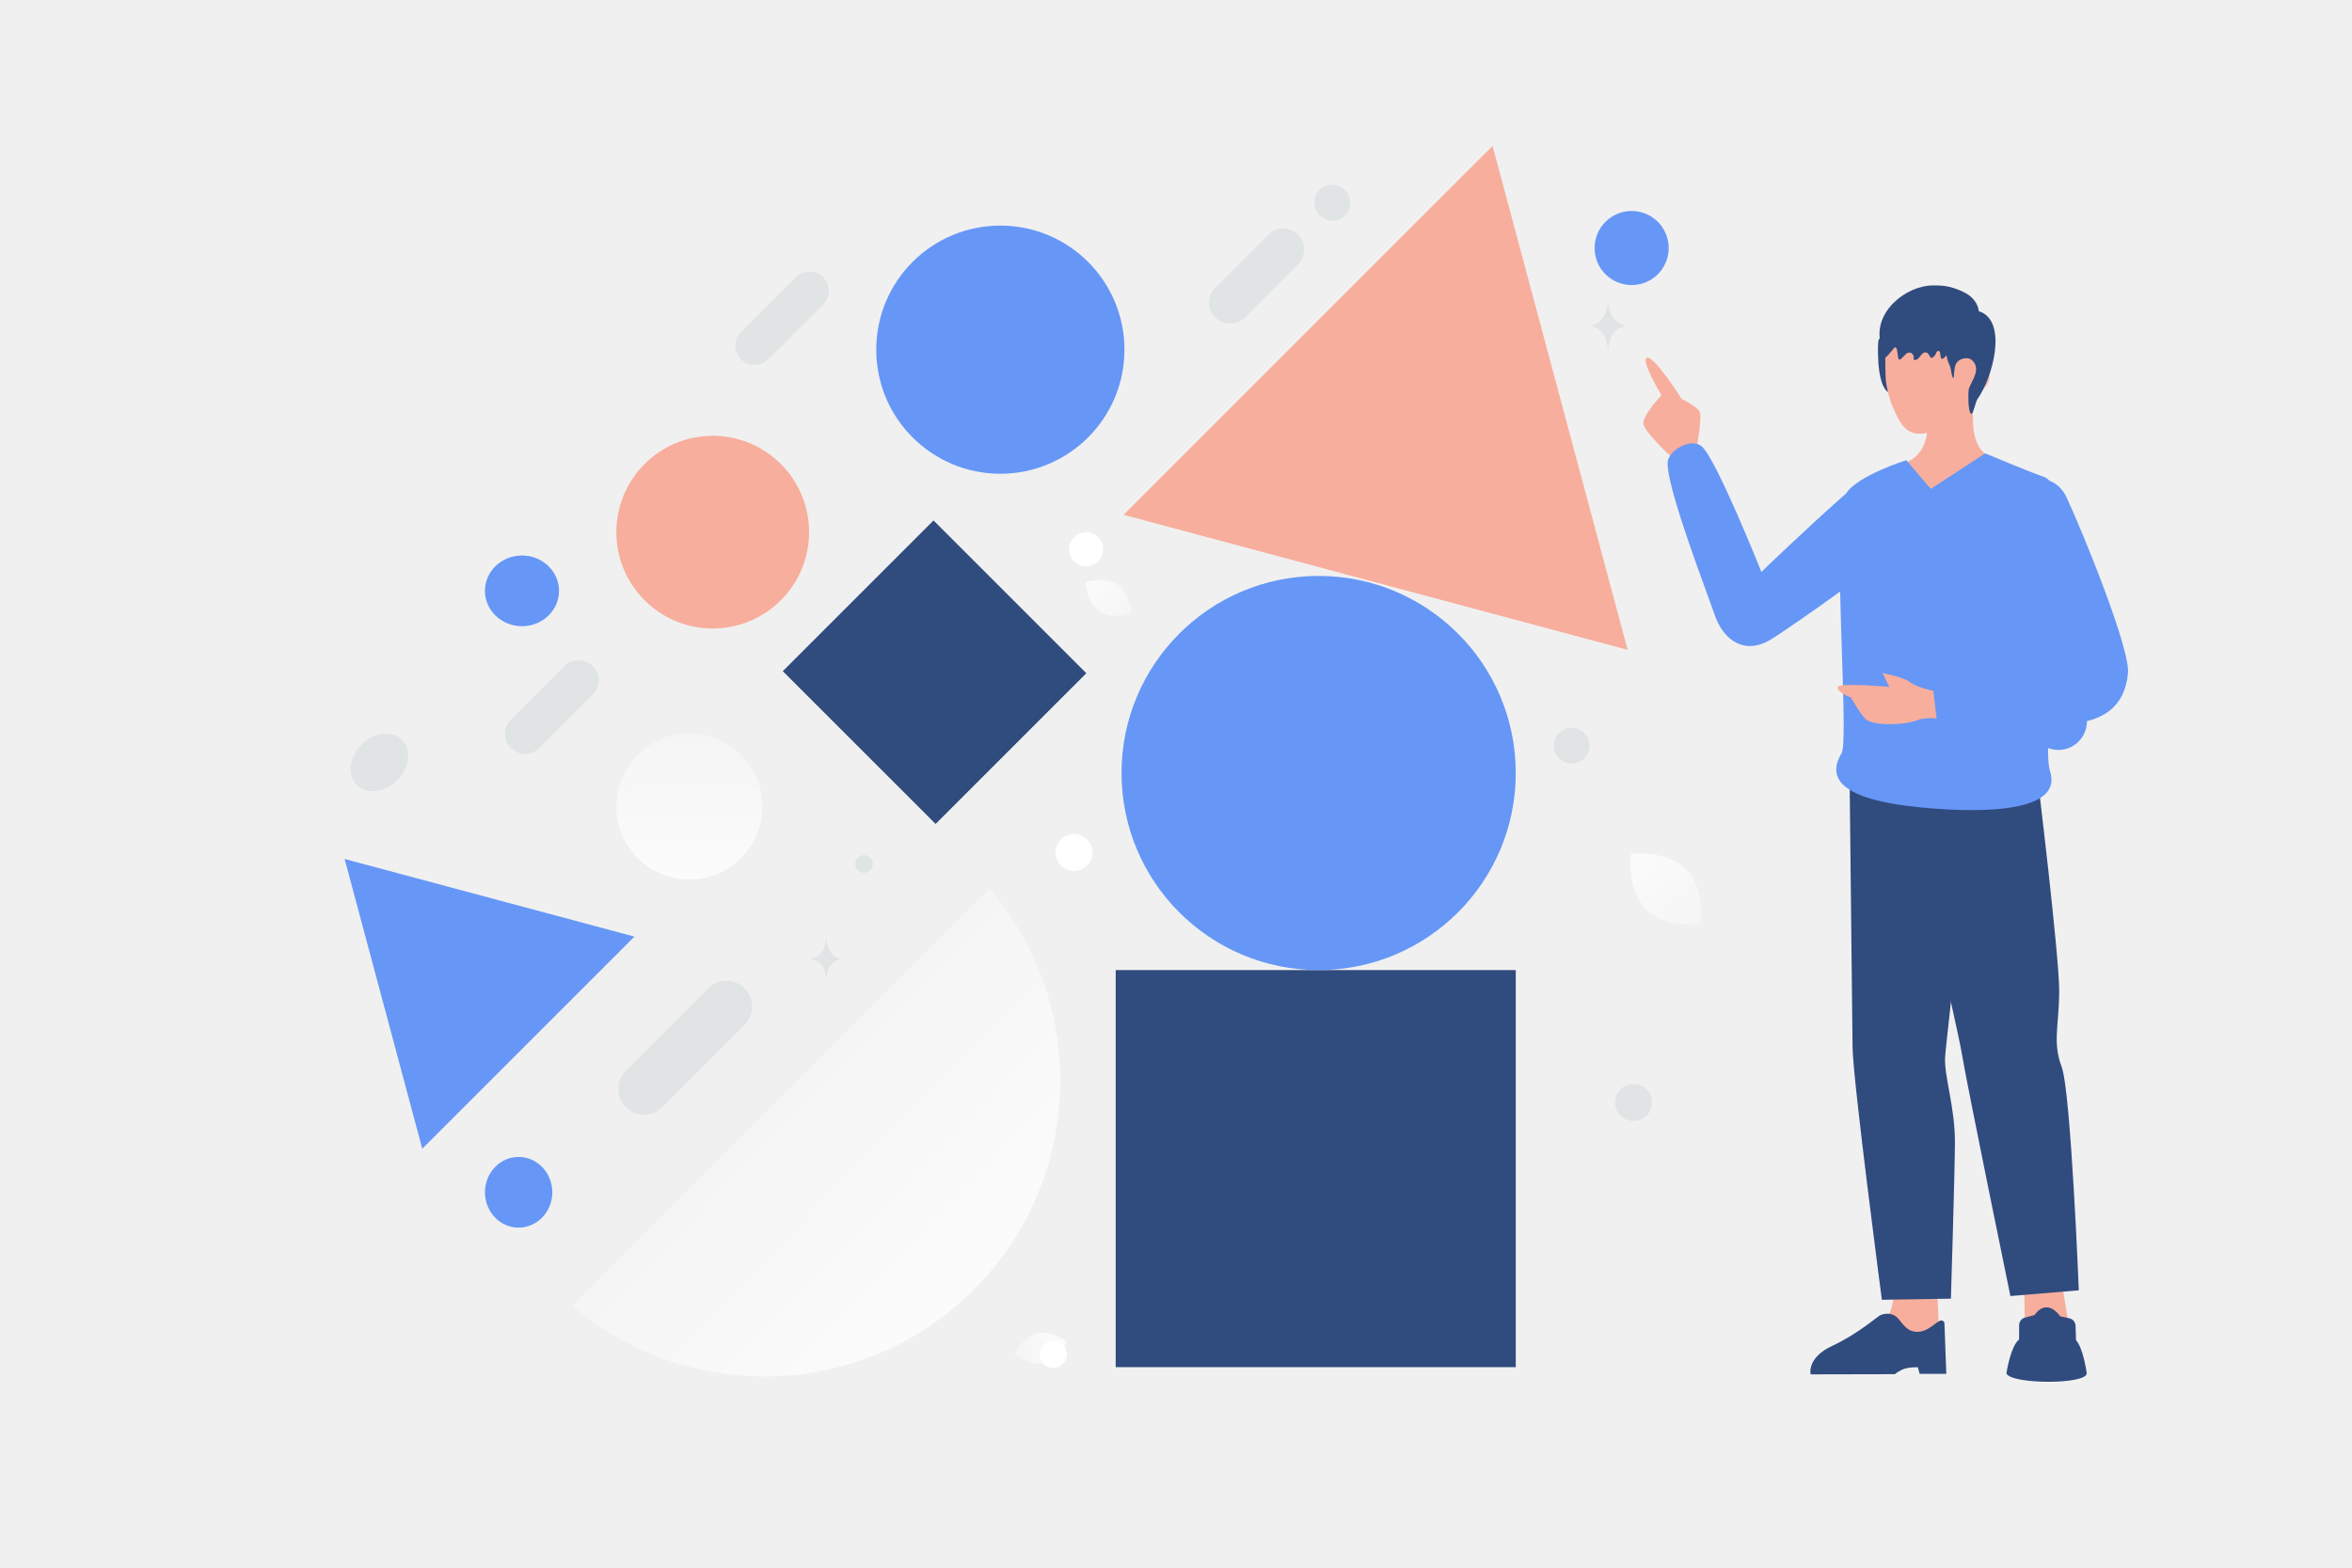
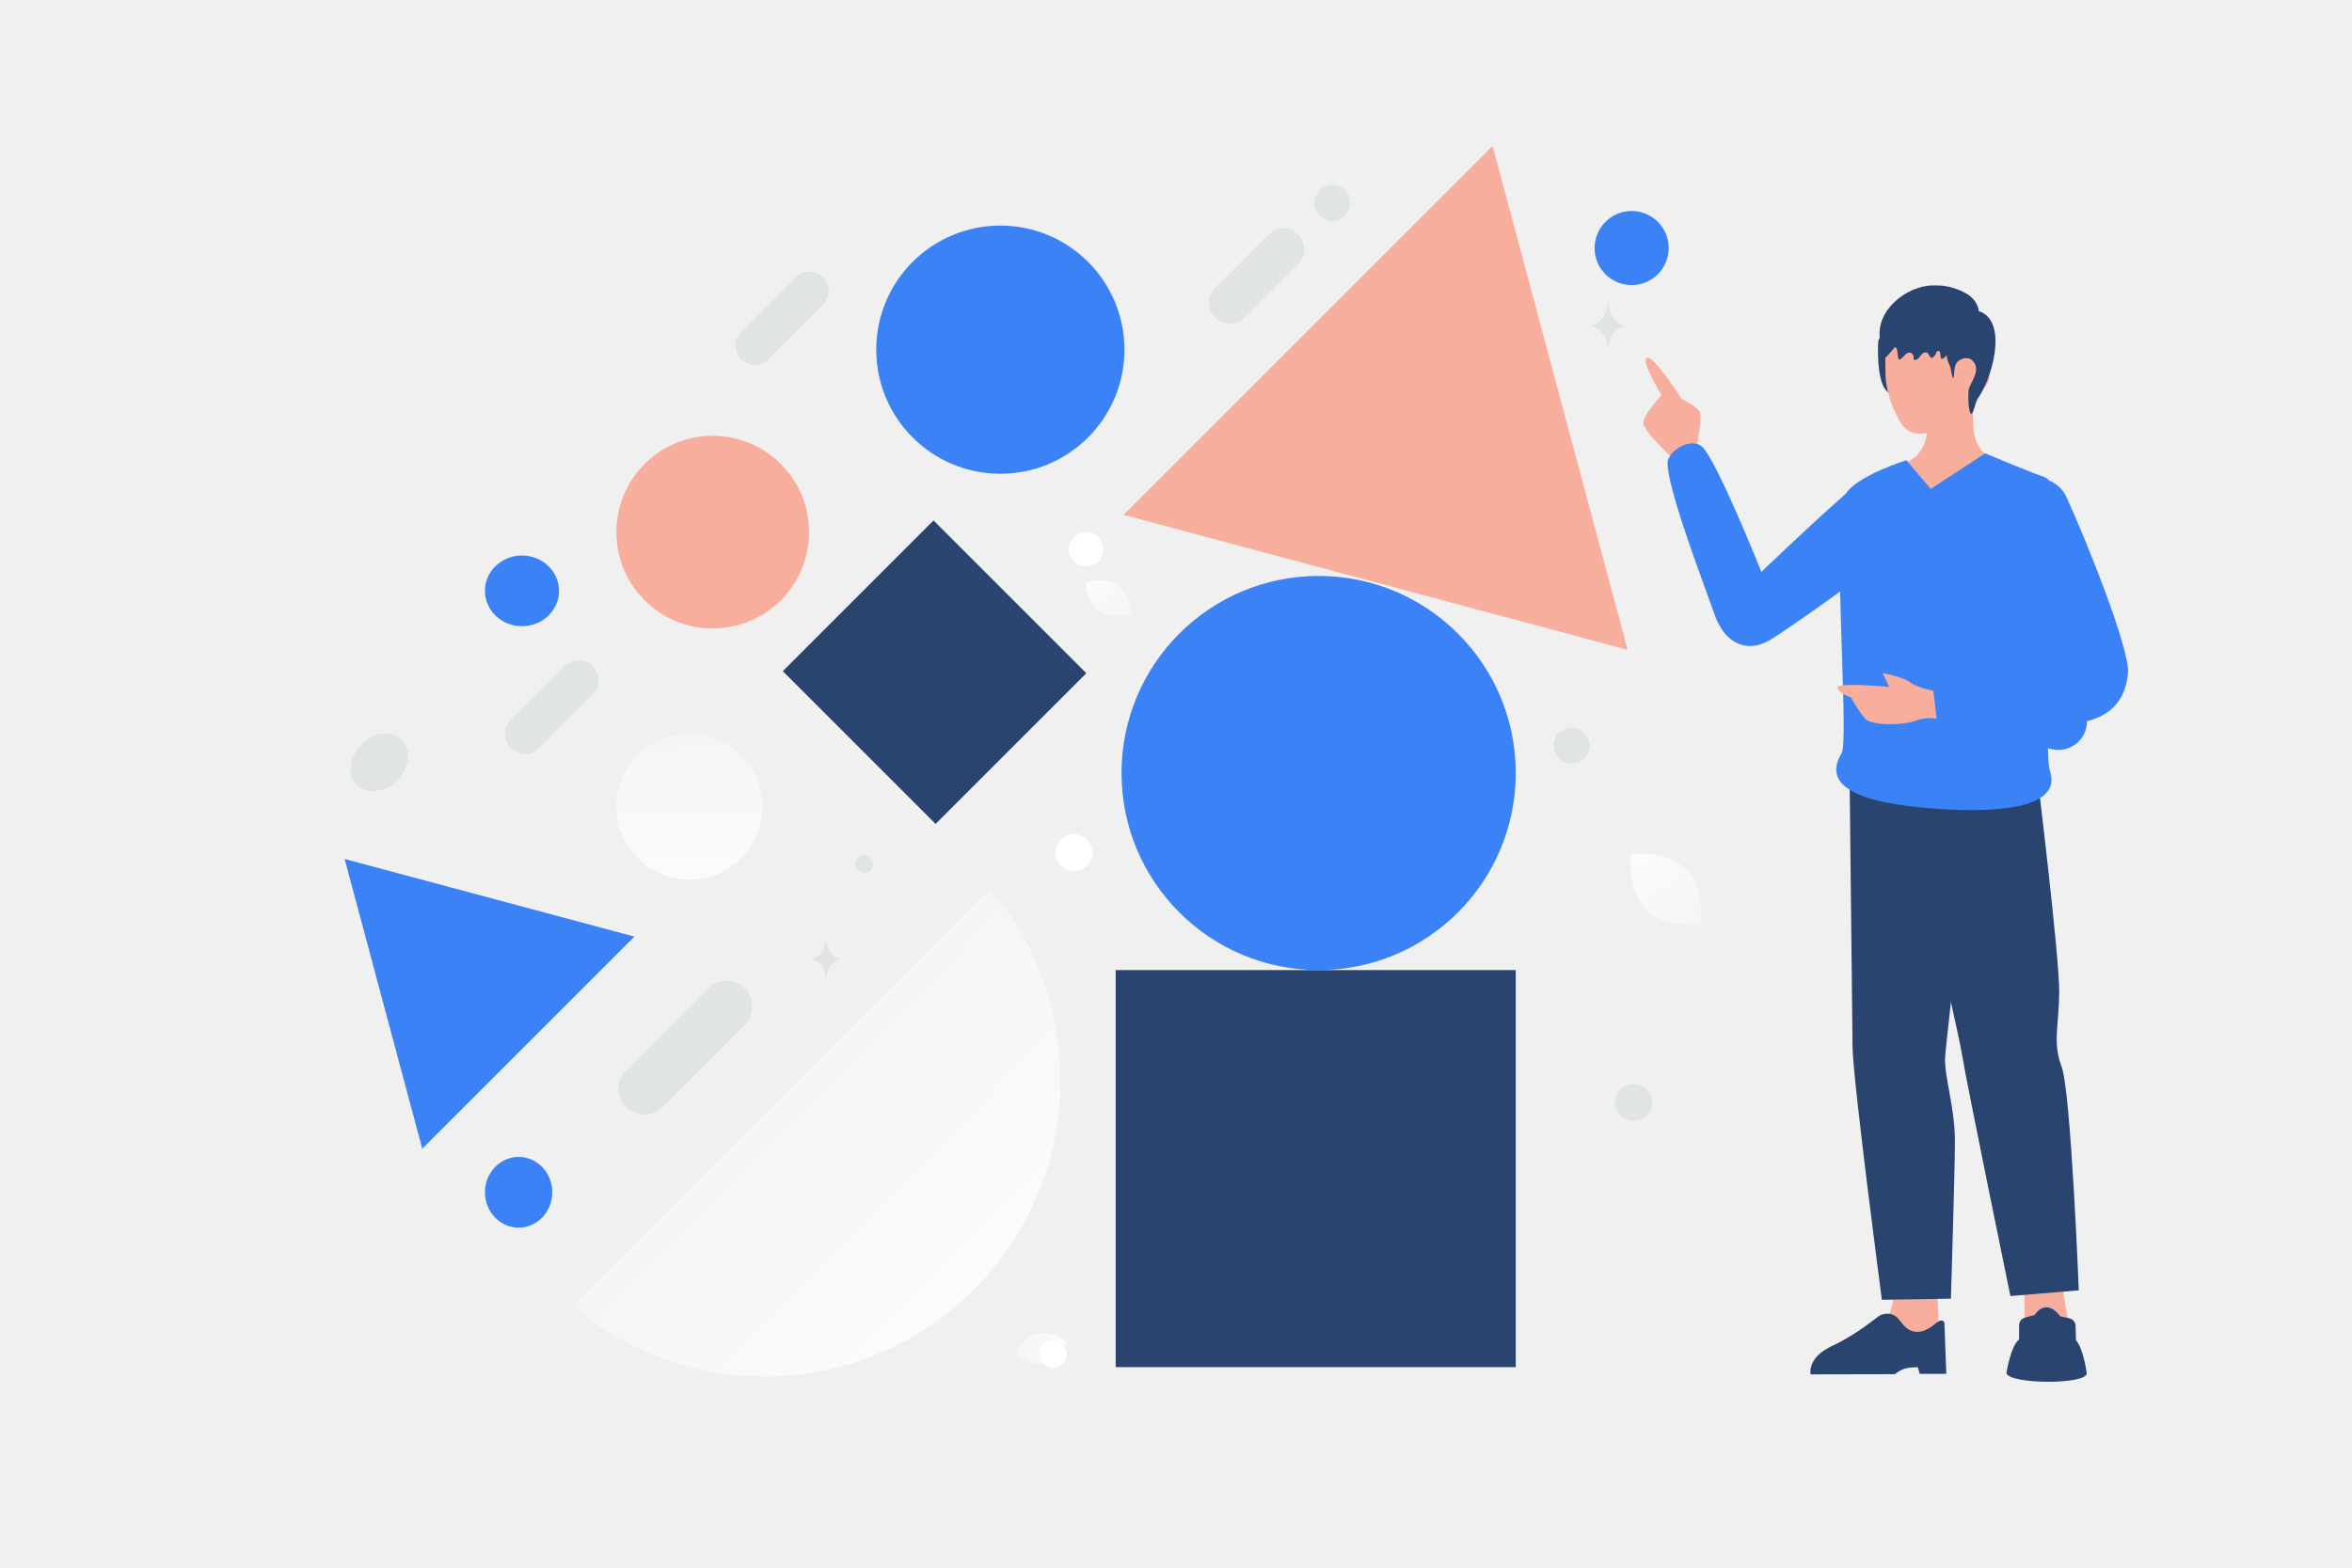
<svg xmlns="http://www.w3.org/2000/svg" width="900" height="600" viewBox="0 0 900 600" fill="none">
  <path fill="transparent" d="M0 0h900v600H0z" />
  <path fill-rule="evenodd" clip-rule="evenodd" d="M219.088 499.79c44.488 37.973 111.422 35.926 153.49-6.142 42.068-42.068 44.115-109.002 6.141-153.49L219.088 499.79z" fill="url(#a)" />
-   <path fill="#304B7E" d="M426.924 371.276h153.084v151.966H426.924zm-69.705-172.079 58.47 58.47-57.68 57.678-58.469-58.47z" />
-   <circle cx="504.584" cy="295.852" r="75.424" fill="#6697f6" />
-   <circle cx="382.787" cy="133.829" r="47.489" fill="#6697f6" />
+   <path fill="#29446F" d="M426.924 371.276h153.084v151.966H426.924zm-69.705-172.079 58.47 58.47-57.68 57.678-58.469-58.47z" />
+   <circle cx="504.584" cy="295.852" r="75.424" fill="#3b82f6" />
+   <circle cx="382.787" cy="133.829" r="47.489" fill="#3b82f6" />
  <circle cx="272.723" cy="203.666" r="36.874" fill="#F8AE9D" />
  <circle cx="263.784" cy="308.702" r="27.935" fill="url(#b)" />
  <path d="m571.142 55.839 51.682 192.878-192.879-51.681L571.142 55.839z" fill="#F8AE9D" />
-   <path d="m131.872 328.756 110.899 29.715-81.184 81.185-29.715-110.9z" fill="#6697f6" />
-   <path d="M730.526 143.968c.639 2.553-.208 5.208-1.605 7.438-.988 1.575-2.368-.165-4.381-.443-3.114-.437-5.085-3.732-5.759-11.762-.312-5.865-.165-8.791.162-9.303 1.163-1.833 4.154-2.446 6.513-2.269" fill="#304B7E" />
+   <path d="m131.872 328.756 110.899 29.715-81.184 81.185-29.715-110.9z" fill="#3b82f6" />
+   <path d="M730.526 143.968c.639 2.553-.208 5.208-1.605 7.438-.988 1.575-2.368-.165-4.381-.443-3.114-.437-5.085-3.732-5.759-11.762-.312-5.865-.165-8.791.162-9.303 1.163-1.833 4.154-2.446 6.513-2.269" fill="#29446F" />
  <path fill-rule="evenodd" clip-rule="evenodd" d="M724.874 492.966s.189 12.059-7.254 16.342c-7.442 4.284-18.973 12.243-18.973 12.243l43.865 1.478-1.251-30.171-16.387.108z" fill="#F8AE9D" />
-   <path fill-rule="evenodd" clip-rule="evenodd" d="m744.042 506.254.714 19.562h-10.189l-.698-2.52s-3.836-.156-6.052.932c-2.343 1.151-2.658 1.71-2.658 1.71l-32.318.067s-1.594-6.322 8.257-10.895c9.851-4.575 17.024-11.067 18.387-11.731 1.372-.669 4.141-1.048 6.091.525 1.95 1.572 3.492 5.706 7.911 5.836 5.687.167 8.954-6.794 10.555-3.486zm12.597-210.087s-11.972 101.587-12.345 108.649c-.372 7.062 3.845 19.249 3.763 32.458-.082 13.209-1.54 59.765-1.54 59.765l-26.41.431s-11.099-84.13-11.219-96.745c-.119-12.616-1.137-103.344-1.137-103.344l48.888-1.214z" fill="#304B7E" />
+   <path fill-rule="evenodd" clip-rule="evenodd" d="m744.042 506.254.714 19.562h-10.189l-.698-2.52s-3.836-.156-6.052.932c-2.343 1.151-2.658 1.71-2.658 1.71l-32.318.067s-1.594-6.322 8.257-10.895c9.851-4.575 17.024-11.067 18.387-11.731 1.372-.669 4.141-1.048 6.091.525 1.95 1.572 3.492 5.706 7.911 5.836 5.687.167 8.954-6.794 10.555-3.486zm12.597-210.087s-11.972 101.587-12.345 108.649c-.372 7.062 3.845 19.249 3.763 32.458-.082 13.209-1.54 59.765-1.54 59.765l-26.41.431s-11.099-84.13-11.219-96.745c-.119-12.616-1.137-103.344-1.137-103.344l48.888-1.214z" fill="#29446F" />
  <path fill-rule="evenodd" clip-rule="evenodd" d="m788.938 490.847 5.147 31.256-18.973-.095-.601-31.651 14.427.49z" fill="#F8AE9D" />
-   <path fill-rule="evenodd" clip-rule="evenodd" d="M791.854 504.556a3 3 0 0 1 2.361 2.833l.183 5.548c2.712 3.017 3.979 11.789 4.09 12.591a.58.58 0 0 1 .005.125c-.286 4.279-28.362 4.204-30.636.145a.665.665 0 0 1-.057-.442c.25-1.538 1.793-10.332 4.812-12.7l.02-5.488a3 3 0 0 1 2.221-2.886l3.699-.995c2.774-4.056 6.554-3.913 9.793.507l3.509.762zm-12.23-207.432s8.455 69.309 8.34 82.582c-.115 13.273-2.602 19.102.938 28.624 3.54 9.522 6.559 85.521 6.559 85.521l-26.178 2.181s-16.725-81.324-18.543-92.599c-1.819-11.275-24.297-107.266-24.297-107.266l53.181.957z" fill="#304B7E" />
+   <path fill-rule="evenodd" clip-rule="evenodd" d="M791.854 504.556a3 3 0 0 1 2.361 2.833l.183 5.548c2.712 3.017 3.979 11.789 4.09 12.591a.58.58 0 0 1 .005.125c-.286 4.279-28.362 4.204-30.636.145a.665.665 0 0 1-.057-.442c.25-1.538 1.793-10.332 4.812-12.7l.02-5.488a3 3 0 0 1 2.221-2.886l3.699-.995c2.774-4.056 6.554-3.913 9.793.507l3.509.762zm-12.23-207.432s8.455 69.309 8.34 82.582c-.115 13.273-2.602 19.102.938 28.624 3.54 9.522 6.559 85.521 6.559 85.521l-26.178 2.181s-16.725-81.324-18.543-92.599c-1.819-11.275-24.297-107.266-24.297-107.266l53.181.957z" fill="#29446F" />
  <path fill-rule="evenodd" clip-rule="evenodd" d="M649.084 172.505s2.186-12.181 1.4-14.647c-.671-2.132-7.016-5.206-7.016-5.206s-11.036-17.433-13.451-15.658c-1.964 1.439 5.747 14.291 5.747 14.291s-7.032 7.378-6.934 10.676c.099 3.298 11.478 13.623 11.478 13.623l8.776-3.079zm113.423 2.862s-7.268-1.706-7.52-13.615c-.252-11.909-.075-15.974-.075-15.974l-17.231-.289s-.174 13.272-.177 18.073c-.006 10.451-7.768 13.275-7.768 13.275s.645 11.428 15.151 12.244c11.327.637 17.62-13.714 17.62-13.714z" fill="#F8AE9D" />
  <path fill-rule="evenodd" clip-rule="evenodd" d="M756.495 139.758c7.141-.276 5.976 10.179-1.443 10.165 0 0-7.973 16.031-20.49 16.073-6.03.02-7.998-5.351-9.806-9.122-1.808-3.77-3.134-9.41-3.244-12.863-.119-3.682-.134-15.778-.134-15.778l35.395-.016-.278 11.541z" fill="#F8AE9D" />
-   <path fill-rule="evenodd" clip-rule="evenodd" d="M729.465 176.128s-18.563 5.794-23.036 12.716c-14.41 12.659-32.432 30.044-32.432 30.044s-17.165-43.079-22.776-47.991c-3.84-3.361-11.49.795-12.915 5.065-1.831 5.486 9.925 37.659 15.477 52.854h.001v.003c1.076 2.943 1.918 5.248 2.384 6.6 3.386 9.822 11.624 15.456 21.648 9.213 4.041-2.517 16.066-10.763 26.326-18.239.16 7.853.431 16.128.687 23.987v.003c.624 19.095 1.167 35.735-.138 37.897-6.472 10.718 2.132 18.075 30.617 20.778 28.485 2.703 53.756.489 49.17-13.813-.956-2.981-.944-9.395-.467-17.729a331.84 331.84 0 0 0 8.365-.551c11.888-.937 20.68-6.045 21.906-19.311.859-9.29-16.839-52.904-23.476-67.245-1.552-3.355-3.953-5.444-6.672-6.485-.633-.707-1.347-1.203-2.148-1.467-4.875-1.607-22.354-8.95-22.354-8.95l-20.792 13.604-9.375-10.983zm56.472 76.772.046.121-.057.007.011-.128z" fill="#6697f6" />
+   <path fill-rule="evenodd" clip-rule="evenodd" d="M729.465 176.128s-18.563 5.794-23.036 12.716c-14.41 12.659-32.432 30.044-32.432 30.044s-17.165-43.079-22.776-47.991c-3.84-3.361-11.49.795-12.915 5.065-1.831 5.486 9.925 37.659 15.477 52.854h.001v.003c1.076 2.943 1.918 5.248 2.384 6.6 3.386 9.822 11.624 15.456 21.648 9.213 4.041-2.517 16.066-10.763 26.326-18.239.16 7.853.431 16.128.687 23.987v.003c.624 19.095 1.167 35.735-.138 37.897-6.472 10.718 2.132 18.075 30.617 20.778 28.485 2.703 53.756.489 49.17-13.813-.956-2.981-.944-9.395-.467-17.729a331.84 331.84 0 0 0 8.365-.551c11.888-.937 20.68-6.045 21.906-19.311.859-9.29-16.839-52.904-23.476-67.245-1.552-3.355-3.953-5.444-6.672-6.485-.633-.707-1.347-1.203-2.148-1.467-4.875-1.607-22.354-8.95-22.354-8.95l-20.792 13.604-9.375-10.983zm56.472 76.772.046.121-.057.007.011-.128z" fill="#3b82f6" />
  <path fill-rule="evenodd" clip-rule="evenodd" d="M739.8 264.41s-6.342-1.275-8.938-3.312c-2.594-2.038-10.455-3.478-10.455-3.478l2.515 5.295s-19.265-1.808-19.721.092c-.457 1.901 5.115 3.967 5.115 3.967s2.748 5.133 5.408 8.108c2.517 2.815 15.022 2.48 19.405.723 3.788-1.518 7.907-.759 7.907-.759L739.8 264.41z" fill="#F8AE9D" />
-   <path d="M754.552 128.71c-1.043 1.366-2.883 1.667-4.399 1.938-2.037.362-3.045 1.119-4.103 3.148-.67 1.297-1.339 2.717-2.538 3.419-.976.575-.946-.879-1.091-2.003a2.21 2.21 0 0 0-.061-.311c-.233-.899-1.187-.748-1.463.138-.254.803-.797 1.482-1.488 1.86-.113.062-.232.116-.352.092-.162-.023-.289-.177-.395-.316-.22-.289-.439-.655-.664-1.043-.746-1.283-2.169-.833-3.002.395-.522.764-1.142 1.551-1.995 1.729-.275.061-.621.015-.747-.255-.163-.332.091-.664.049-1.003-.035-.317-.169-.456-.317-.726-.578-1.042-1.916-1.08-2.731-.212a30.31 30.31 0 0 1-1.774 1.74c-.261.232-.642.463-.903.232-.141-.124-.176-.332-.204-.533-.148-.98-.289-1.96-.437-2.94-.085-.548-.374-1.266-.867-1.127-.24.069-.381.324-.515.556-.162.293-3.06 3.635-3.116 3.38-.451-1.899-1.375-3.627-1.826-5.526-2.919-12.217 10.032-22.042 19.923-22.096 2.2-.015 4.209.021 6.345.538 2.277.556 4.681 1.438 6.747 2.681 2.897 1.736 5.09 4.893 4.526 8.659" fill="#304B7E" />
-   <path d="M746.509 124.761c-1.395 1.596-1.764 3.84-1.894 5.96-.191 3.197.068 6.519 1.531 9.357.418.808.725 4.807 1.368 4.586.205-.069.171-3.17.711-4.841.834-2.59 4.676-3.577 6.406-1.941 2.762 2.604 1.142 5.767.226 7.735-.547 1.188-1.415 2.521-1.566 3.777-.184 1.61-.239 7.473.8 8.84.868 1.146 1.791-4.392 2.578-5.483 5.818-8.128 11.397-28.825 1.463-33.314-1.511-.684-6.174-1.036-7.589-.166" fill="#304B7E" />
+   <path d="M754.552 128.71c-1.043 1.366-2.883 1.667-4.399 1.938-2.037.362-3.045 1.119-4.103 3.148-.67 1.297-1.339 2.717-2.538 3.419-.976.575-.946-.879-1.091-2.003a2.21 2.21 0 0 0-.061-.311c-.233-.899-1.187-.748-1.463.138-.254.803-.797 1.482-1.488 1.86-.113.062-.232.116-.352.092-.162-.023-.289-.177-.395-.316-.22-.289-.439-.655-.664-1.043-.746-1.283-2.169-.833-3.002.395-.522.764-1.142 1.551-1.995 1.729-.275.061-.621.015-.747-.255-.163-.332.091-.664.049-1.003-.035-.317-.169-.456-.317-.726-.578-1.042-1.916-1.08-2.731-.212a30.31 30.31 0 0 1-1.774 1.74c-.261.232-.642.463-.903.232-.141-.124-.176-.332-.204-.533-.148-.98-.289-1.96-.437-2.94-.085-.548-.374-1.266-.867-1.127-.24.069-.381.324-.515.556-.162.293-3.06 3.635-3.116 3.38-.451-1.899-1.375-3.627-1.826-5.526-2.919-12.217 10.032-22.042 19.923-22.096 2.2-.015 4.209.021 6.345.538 2.277.556 4.681 1.438 6.747 2.681 2.897 1.736 5.09 4.893 4.526 8.659" fill="#29446F" />
+   <path d="M746.509 124.761c-1.395 1.596-1.764 3.84-1.894 5.96-.191 3.197.068 6.519 1.531 9.357.418.808.725 4.807 1.368 4.586.205-.069.171-3.17.711-4.841.834-2.59 4.676-3.577 6.406-1.941 2.762 2.604 1.142 5.767.226 7.735-.547 1.188-1.415 2.521-1.566 3.777-.184 1.61-.239 7.473.8 8.84.868 1.146 1.791-4.392 2.578-5.483 5.818-8.128 11.397-28.825 1.463-33.314-1.511-.684-6.174-1.036-7.589-.166" fill="#29446F" />
  <rect x="277.997" y="371.276" width="19.71" height="64.347" rx="9.855" transform="rotate(45 277.997 371.276)" fill="#E1E4E5" />
  <rect x="221.418" y="249.48" width="15.399" height="44.382" rx="7.7" transform="rotate(45 221.418 249.48)" fill="#E1E4E5" />
  <rect x="309.746" y="100.866" width="14.803" height="44.456" rx="7.402" transform="rotate(45 309.746 100.866)" fill="#E1E4E5" />
  <rect x="491.034" y="84.105" width="16.045" height="44.838" rx="8.022" transform="rotate(45 491.034 84.105)" fill="#E1E4E5" />
  <path d="M396.902 510.268c5.48-1.298 11.276 3.349 11.276 3.349s-3.093 6.75-8.575 8.044c-5.48 1.299-11.274-3.345-11.274-3.345s3.093-6.75 8.573-8.048z" fill="url(#c)" />
  <path d="M427.645 223.834c-4.858-3.345-12.278-1.007-12.278-1.007s.459 7.763 5.32 11.105c4.857 3.346 12.274 1.01 12.274 1.01s-.459-7.762-5.316-11.108z" fill="url(#d)" />
  <path d="M645.214 332.709c-7.336-7.467-21.055-5.893-21.055-5.893s-1.816 13.681 5.528 21.144c7.336 7.466 21.048 5.897 21.048 5.897s1.816-13.681-5.521-21.148z" fill="url(#e)" />
-   <ellipse cx="199.741" cy="226.136" rx="14.175" ry="13.53" fill="#6697f6" />
-   <circle cx="624.352" cy="94.927" r="14.175" fill="#6697f6" />
-   <ellipse rx="12.886" ry="13.53" transform="matrix(1 0 0 -1 198.452 456.32)" fill="#6697f6" />
-   <circle r="10.953" transform="matrix(1 0 0 -1 787.624 276.076)" fill="#6697f6" />
+   <ellipse cx="199.741" cy="226.136" rx="14.175" ry="13.53" fill="#3b82f6" />
+   <circle cx="624.352" cy="94.927" r="14.175" fill="#3b82f6" />
+   <ellipse rx="12.886" ry="13.53" transform="matrix(1 0 0 -1 198.452 456.32)" fill="#3b82f6" />
+   <circle r="10.953" transform="matrix(1 0 0 -1 787.624 276.076)" fill="#3b82f6" />
  <circle r="6.551" transform="matrix(1 0 0 -1 415.597 210.217)" fill="#fff" />
  <circle r="6.89" transform="matrix(1 0 0 -1 509.798 77.586)" fill="#E1E4E5" />
  <circle r="3.395" transform="matrix(1 0 0 -1 330.632 330.66)" fill="#E1E4E5" />
  <circle r="5.182" transform="matrix(1 0 0 -1 403.054 518.368)" fill="#fff" />
  <circle r="6.852" transform="matrix(0 -1 -1 0 601.387 285.384)" fill="#E1E4E5" />
  <circle r="7.087" transform="matrix(1 0 0 -1 625.087 421.942)" fill="#E1E4E5" />
  <ellipse rx="12.242" ry="9.665" transform="scale(1 -1) rotate(45.482 420.671 27.27)" fill="#E1E4E5" />
  <circle r="7.054" transform="scale(-1 1) rotate(-75 7.118 430.94)" fill="#fff" />
  <path d="M316.211 374.728h-.091c-.537-7.613-6.199-7.73-6.199-7.73s6.243-.122 6.243-8.918c0 8.796 6.243 8.918 6.243 8.918s-5.659.117-6.196 7.73zm299.166-240.81h-.106c-.63-9.108-7.271-9.248-7.271-9.248s7.323-.146 7.323-10.67c0 10.524 7.322 10.67 7.322 10.67s-6.637.14-7.268 9.248z" fill="#E1E4E5" />
  <defs>
    <linearGradient id="a" x1="417.287" y1="531.55" x2="221.093" y2="337.453" gradientUnits="userSpaceOnUse">
      <stop stop-color="#fff" />
      <stop offset="1" stop-color="#EEE" />
    </linearGradient>
    <linearGradient id="b" x1="264.975" y1="367.961" x2="263.252" y2="219.99" gradientUnits="userSpaceOnUse">
      <stop stop-color="#fff" />
      <stop offset="1" stop-color="#EEE" />
    </linearGradient>
    <linearGradient id="c" x1="417.538" y1="507.04" x2="369.565" y2="529.704" gradientUnits="userSpaceOnUse">
      <stop stop-color="#fff" />
      <stop offset="1" stop-color="#EEE" />
    </linearGradient>
    <linearGradient id="d" x1="408.723" y1="212.857" x2="446.959" y2="253.175" gradientUnits="userSpaceOnUse">
      <stop stop-color="#fff" />
      <stop offset="1" stop-color="#EEE" />
    </linearGradient>
    <linearGradient id="e" x1="615.943" y1="307.204" x2="668.981" y2="390.345" gradientUnits="userSpaceOnUse">
      <stop stop-color="#fff" />
      <stop offset="1" stop-color="#EEE" />
    </linearGradient>
  </defs>
</svg>
